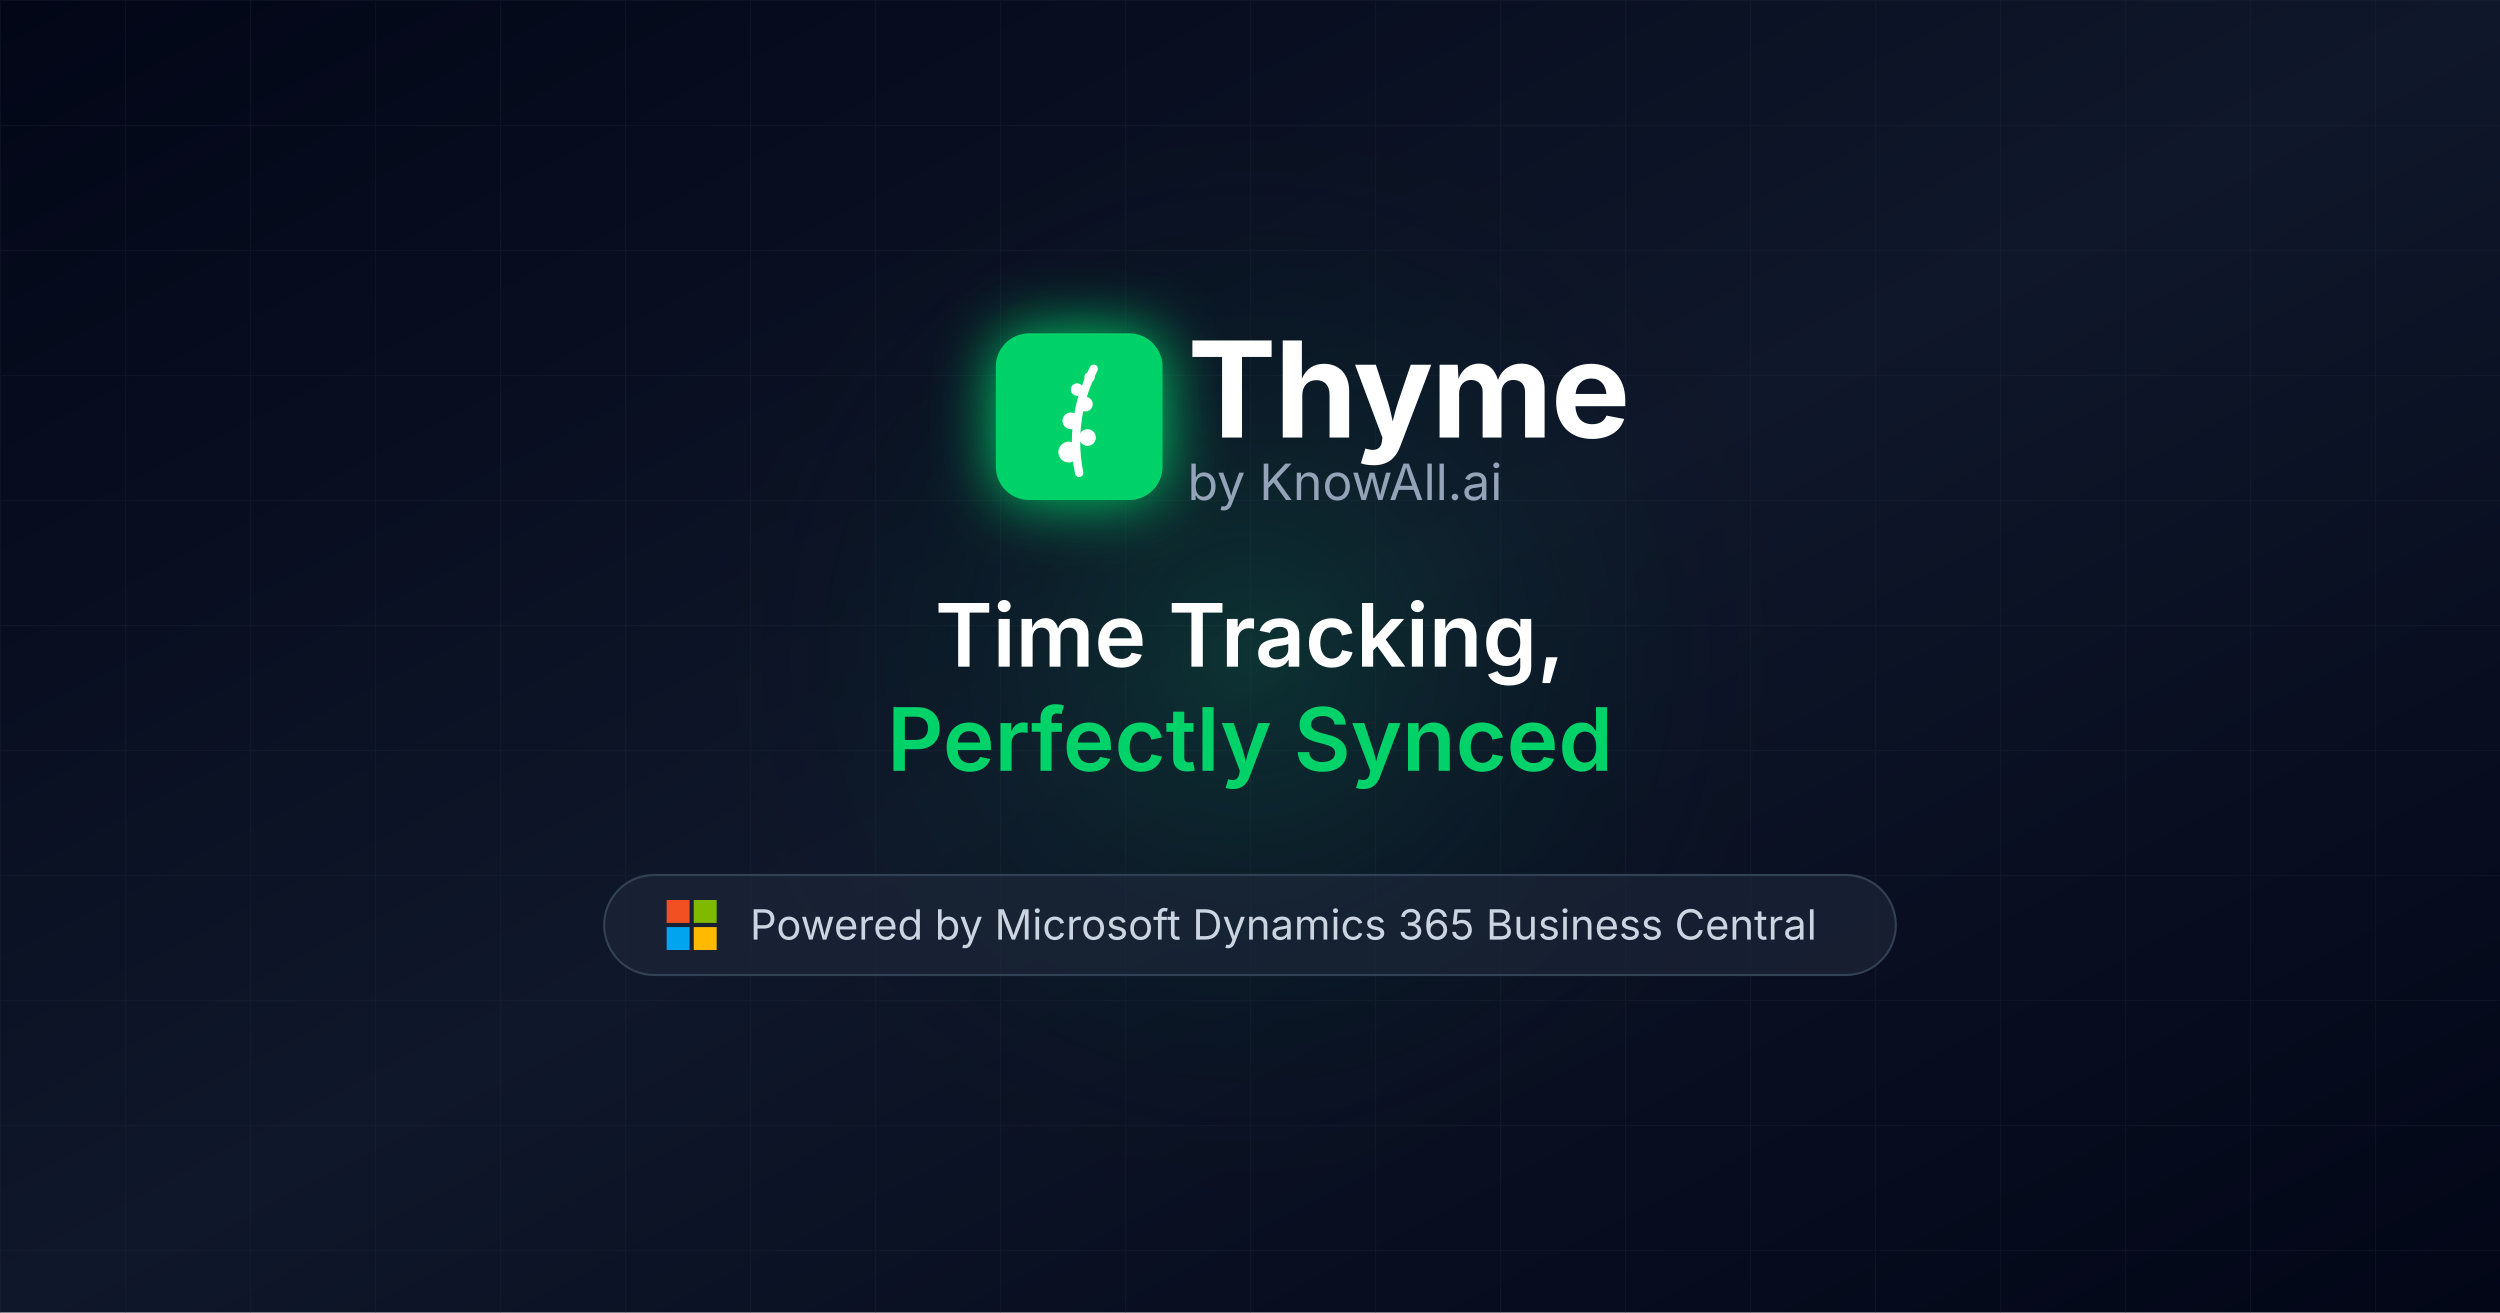
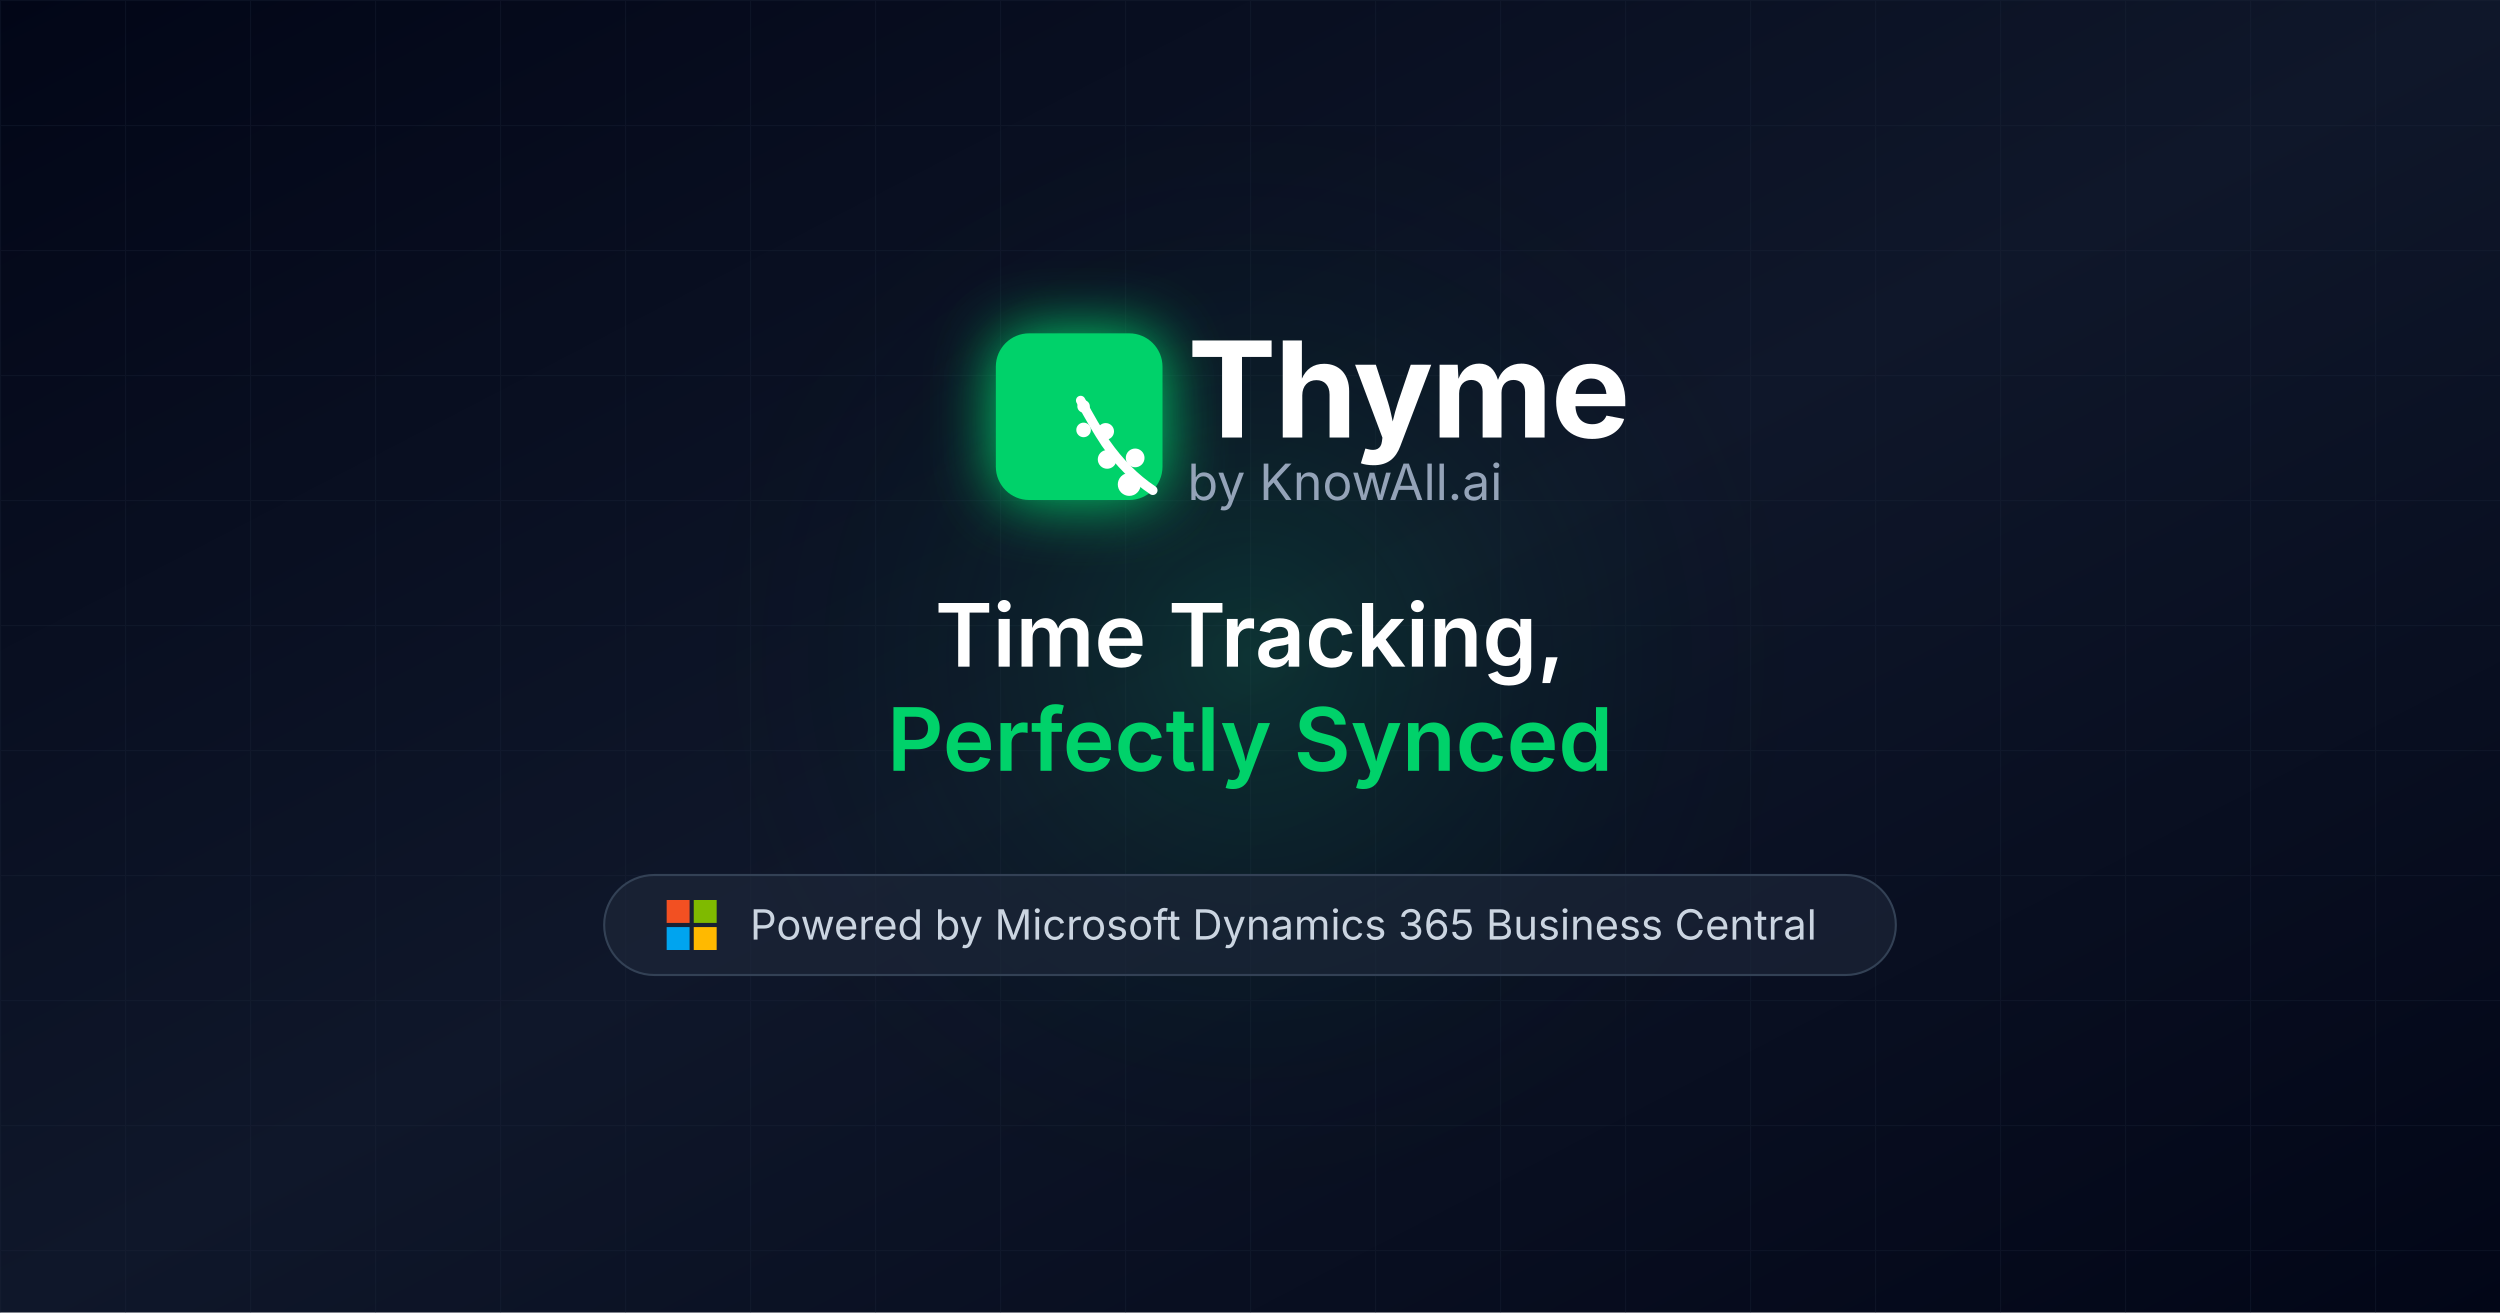
<svg xmlns="http://www.w3.org/2000/svg" width="1200" height="630" viewBox="0 0 1200 630" fill="none">
  <defs>
    <linearGradient id="bgGradient" x1="0%" y1="0%" x2="100%" y2="100%">
      <stop offset="0%" style="stop-color:#020617" />
      <stop offset="50%" style="stop-color:#0f172a" />
      <stop offset="100%" style="stop-color:#020617" />
    </linearGradient>
    <radialGradient id="glowGradient" cx="50%" cy="50%" r="50%">
      <stop offset="0%" style="stop-color:rgba(0,210,106,0.15)" />
      <stop offset="70%" style="stop-color:transparent" />
    </radialGradient>
    <filter id="greenGlow" x="-50%" y="-50%" width="200%" height="200%">
      <feGaussianBlur stdDeviation="15" result="coloredBlur" />
      <feMerge>
        <feMergeNode in="coloredBlur" />
        <feMergeNode in="SourceGraphic" />
      </feMerge>
    </filter>
  </defs>
  <rect width="1200" height="630" fill="url(#bgGradient)" />
  <g opacity="0.3">
    <pattern id="grid" width="60" height="60" patternUnits="userSpaceOnUse">
      <path d="M 60 0 L 0 0 0 60" fill="none" stroke="#1e293b" stroke-width="1" />
    </pattern>
    <rect width="1200" height="630" fill="url(#grid)" />
  </g>
  <ellipse cx="600" cy="315" rx="400" ry="400" fill="url(#glowGradient)" />
  <g filter="url(#greenGlow)">
    <rect x="478" y="160" width="80" height="80" rx="16" fill="#00D26A" />
  </g>
-   <g transform="translate(493, 172)">
-     <path d="M25 55 Q22 40 25 25 Q27 15 32 5" stroke="white" stroke-width="4" stroke-linecap="round" fill="none" />
-     <circle cx="20" cy="45" r="5" fill="white" />
-     <circle cx="29" cy="38" r="4" fill="white" />
-     <circle cx="21" cy="30" r="4" fill="white" />
-     <circle cx="28" cy="22" r="3.5" fill="white" />
-     <circle cx="24" cy="15" r="3" fill="white" />
-     <circle cx="30" cy="9" r="2.5" fill="white" />
+   <g transform="translate(518, 200) rotate(-45 0 0)">
+     <path d="M0 50 Q-3 35 0 18 Q2 8 6 -5" stroke="white" stroke-width="4.5" stroke-linecap="round" fill="none" />
+     <circle cx="-6" cy="40" r="5.5" fill="white" />
+     <circle cx="5" cy="33" r="4.5" fill="white" />
+     <circle cx="-5" cy="24" r="4.5" fill="white" />
+     <circle cx="4" cy="14" r="4" fill="white" />
+     <circle cx="-3" cy="6" r="3.5" fill="white" />
+     <circle cx="5" cy="-2" r="3" fill="white" />
  </g>
  <text x="570" y="210" font-family="Inter, system-ui, sans-serif" font-size="64" font-weight="700" fill="white" letter-spacing="-1">Thyme</text>
  <text x="570" y="240" font-family="Inter, system-ui, sans-serif" font-size="24" fill="#94a3b8">by KnowAll.ai</text>
  <text x="600" y="320" font-family="Inter, system-ui, sans-serif" font-size="42" font-weight="600" fill="white" text-anchor="middle">Time Tracking,</text>
  <text x="600" y="370" font-family="Inter, system-ui, sans-serif" font-size="42" font-weight="600" fill="#00D26A" text-anchor="middle">Perfectly Synced</text>
  <rect x="290" y="420" width="620" height="48" rx="24" fill="rgba(30,41,59,0.6)" stroke="#334155" stroke-width="1" />
  <g transform="translate(320, 432)">
    <rect x="0" y="0" width="11" height="11" fill="#F25022" />
    <rect x="13" y="0" width="11" height="11" fill="#7FBA00" />
    <rect x="0" y="13" width="11" height="11" fill="#00A4EF" />
    <rect x="13" y="13" width="11" height="11" fill="#FFB900" />
  </g>
  <text x="360" y="451" font-family="Inter, system-ui, sans-serif" font-size="20" fill="#cbd5e1">Powered by Microsoft Dynamics 365 Business Central</text>
</svg>
